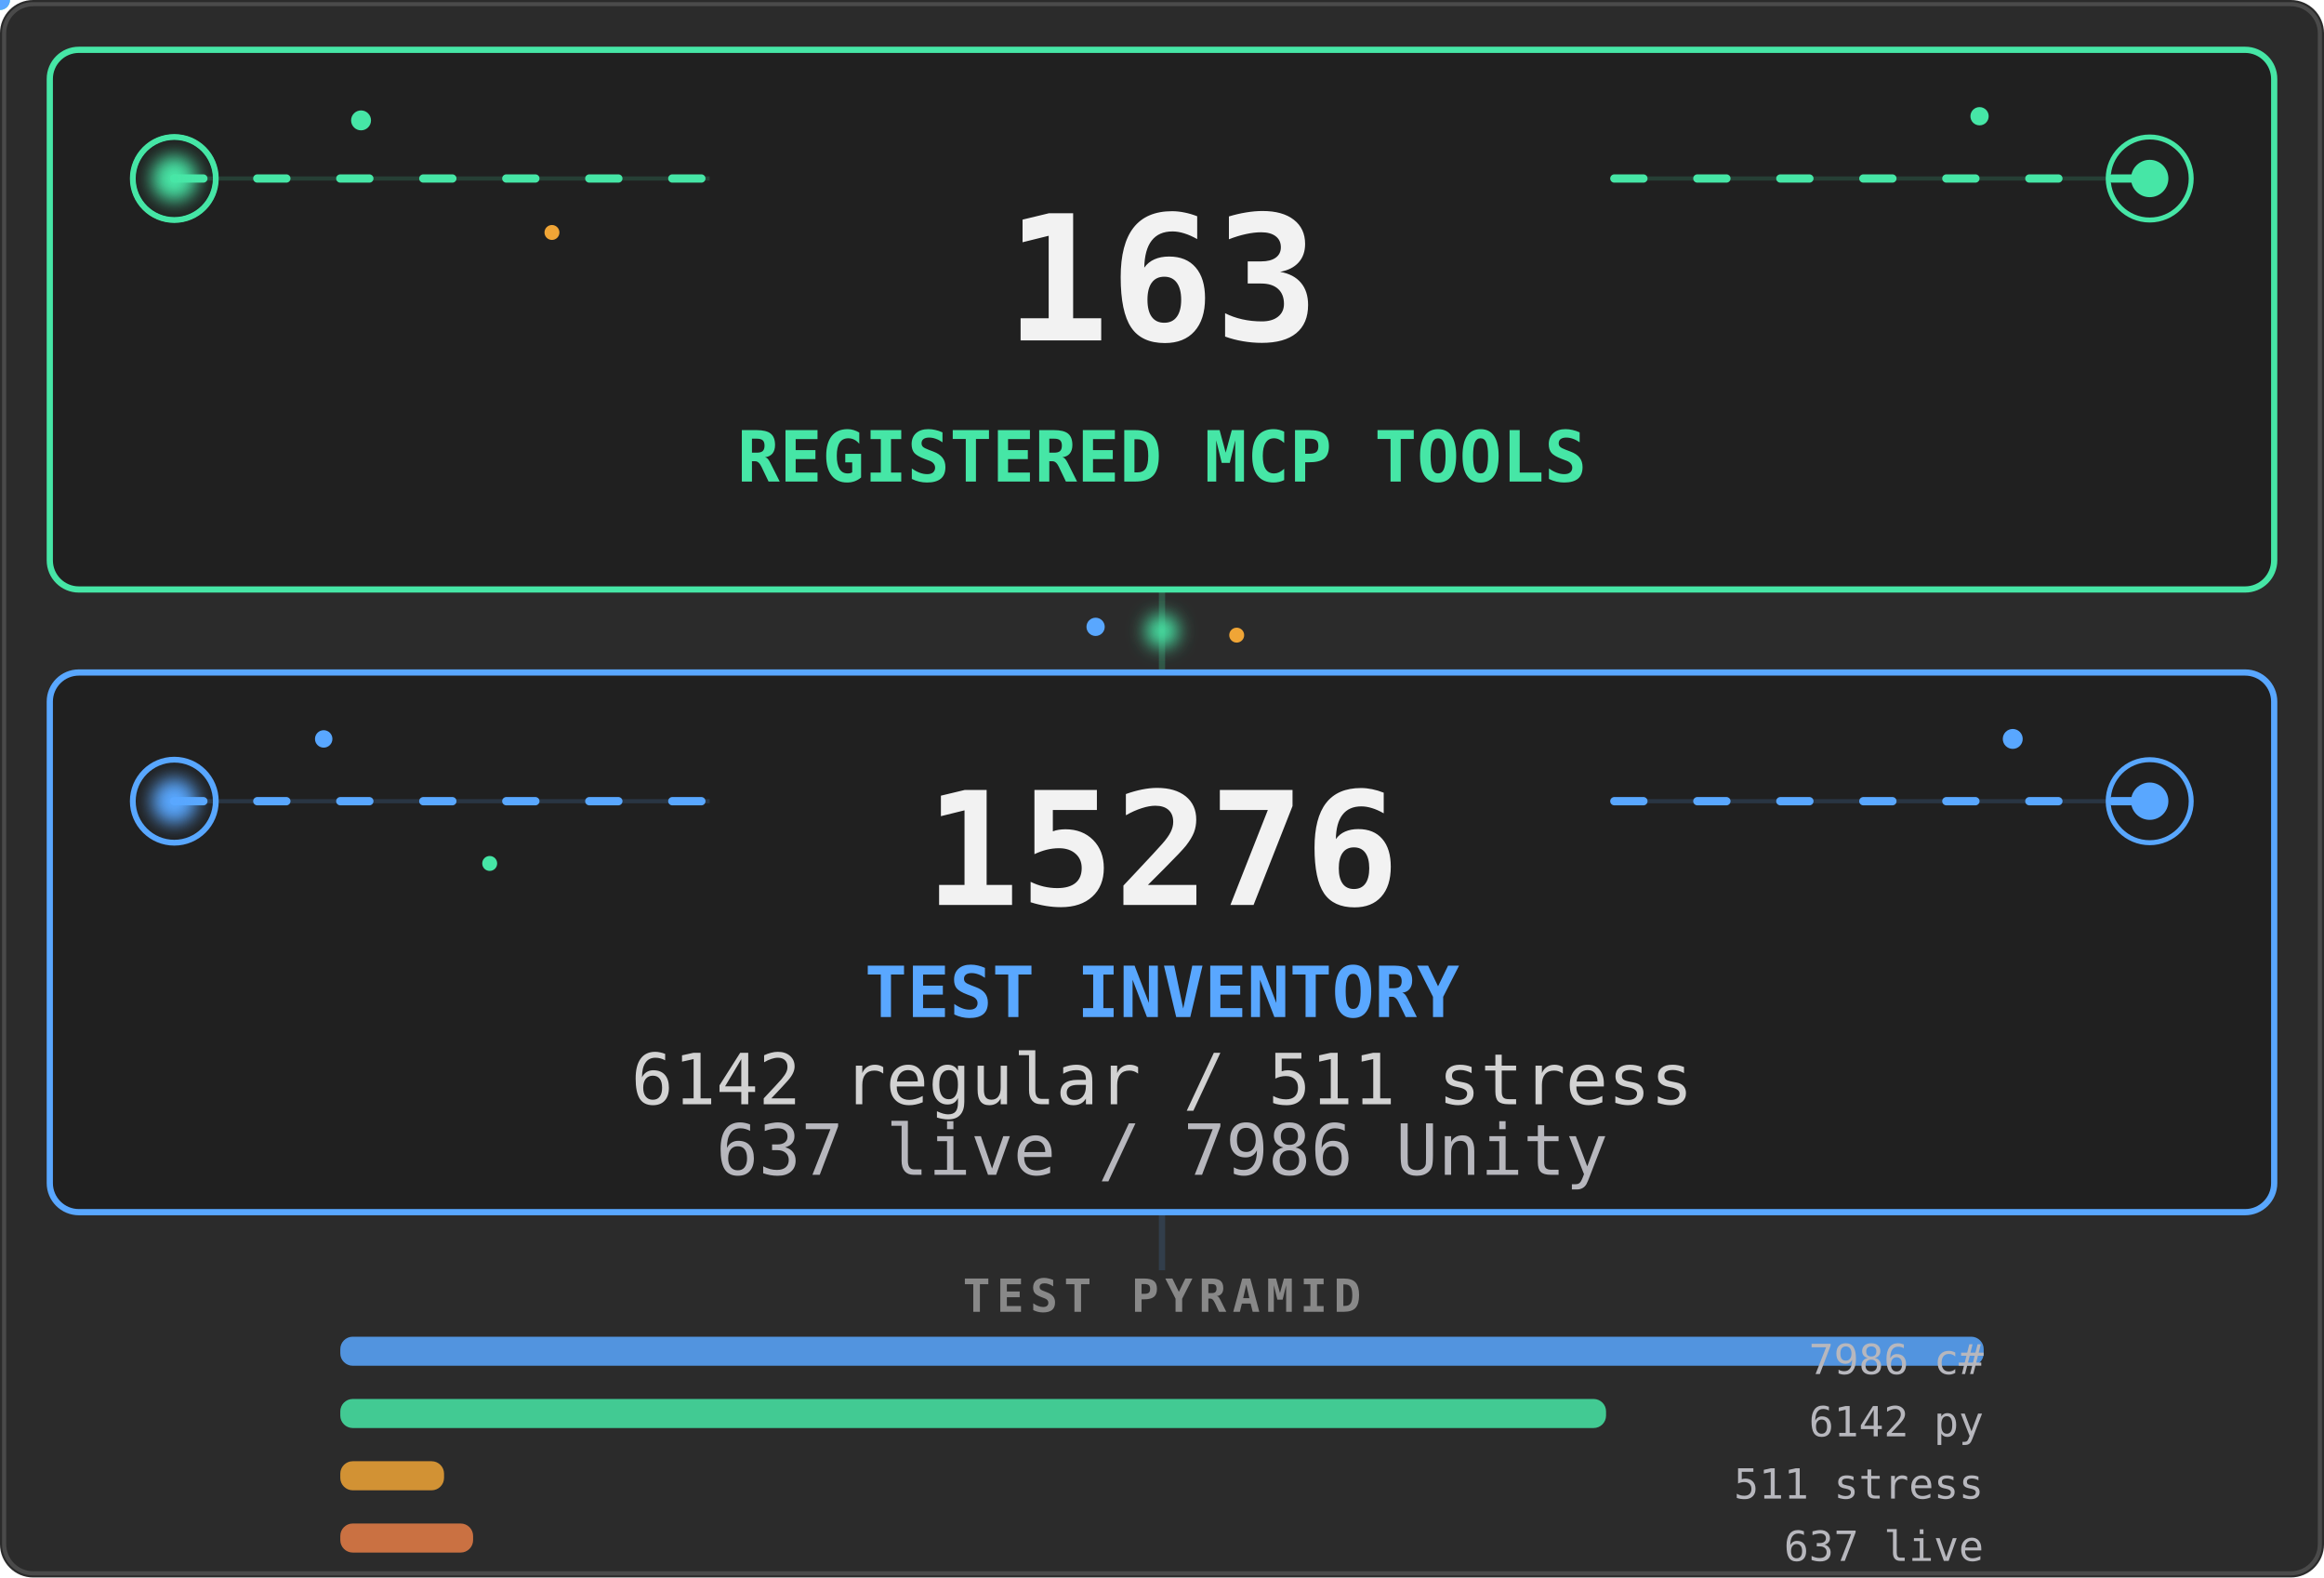
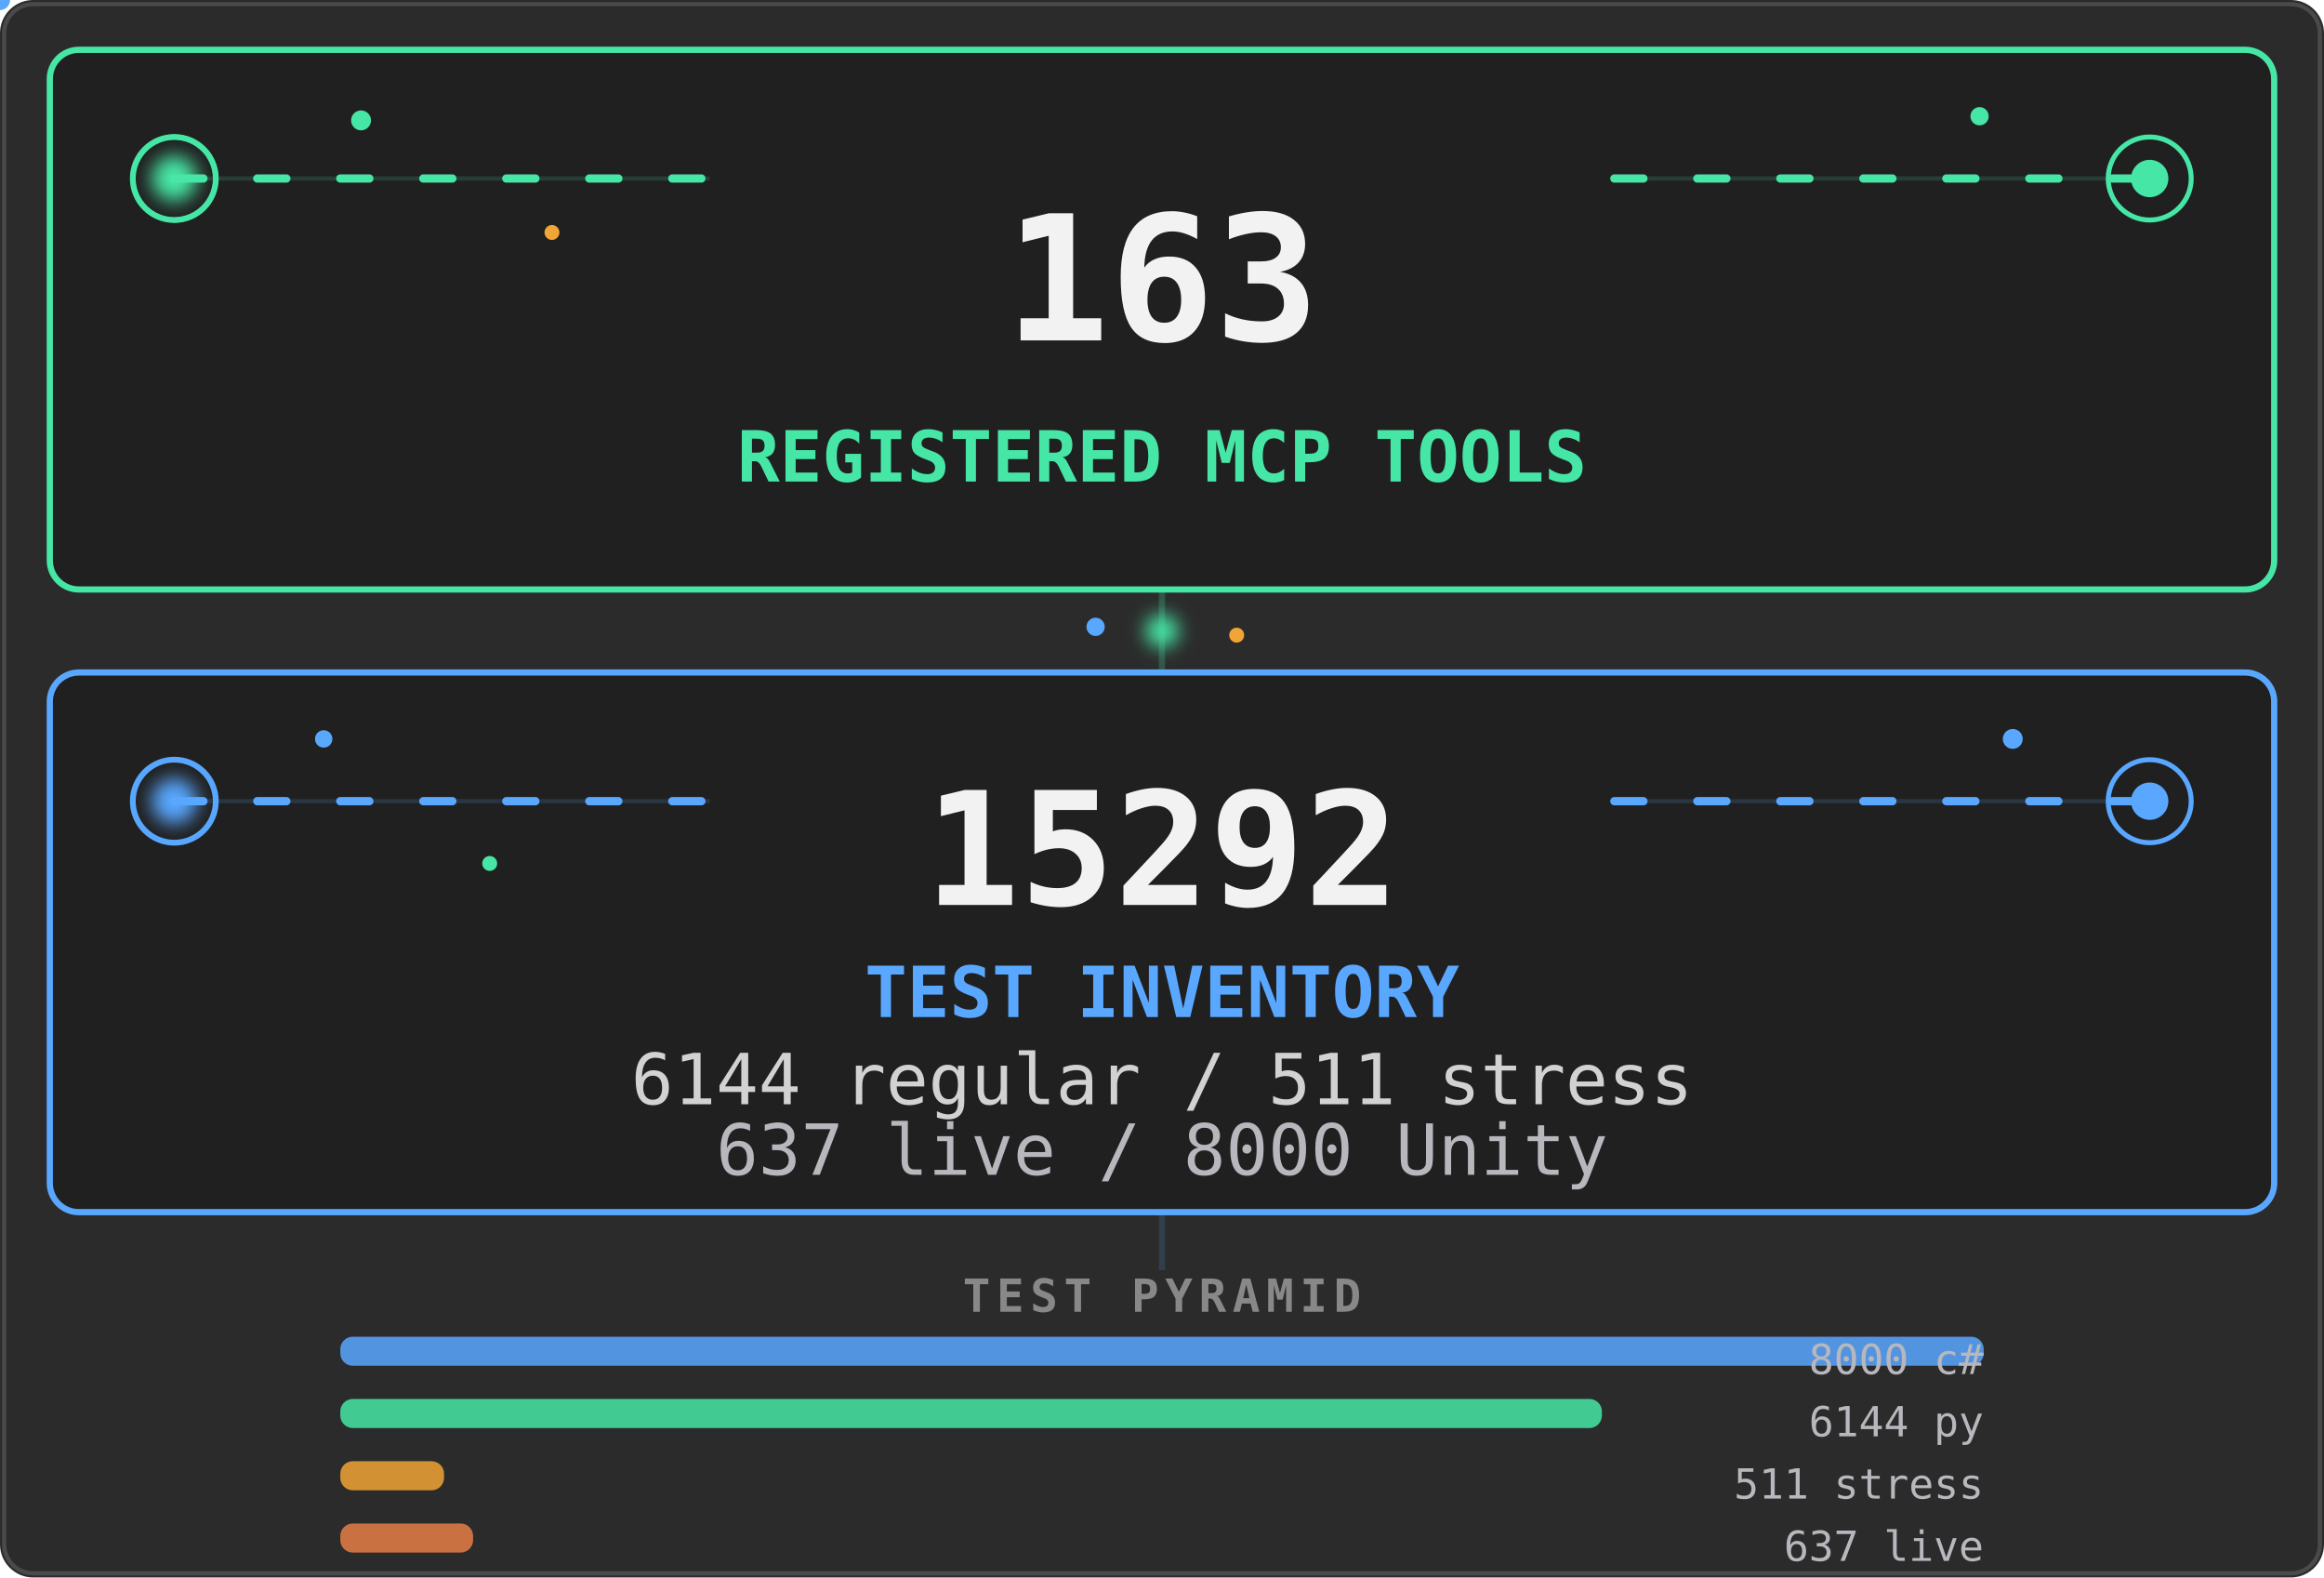
<svg xmlns="http://www.w3.org/2000/svg" viewBox="0 0 560 380" width="560" height="380" role="img" aria-labelledby="stats-title stats-desc">
  <defs>
    <filter id="stats-core-glow" x="-80%" y="-80%" width="260%" height="260%">
      <feGaussianBlur stdDeviation="2.2" />
    </filter>
    <clipPath id="stats-tools-clip">
      <rect x="12" y="12" width="536" height="130" rx="7" />
    </clipPath>
    <clipPath id="stats-tests-clip">
      <rect x="12" y="162" width="536" height="130" rx="7" />
    </clipPath>
    <linearGradient id="stats-tools-scan" x1="0" y1="0" x2="1" y2="0">
      <stop offset="0" stop-color="#46e6a6" stop-opacity="0" />
      <stop offset=".5" stop-color="#46e6a6" stop-opacity=".2" />
      <stop offset="1" stop-color="#46e6a6" stop-opacity="0" />
    </linearGradient>
    <linearGradient id="stats-tests-scan" x1="0" y1="0" x2="1" y2="0">
      <stop offset="0" stop-color="#59a7ff" stop-opacity="0" />
      <stop offset=".5" stop-color="#59a7ff" stop-opacity=".18" />
      <stop offset="1" stop-color="#59a7ff" stop-opacity="0" />
    </linearGradient>
  </defs>
  <style>
    .stats-card {
      fill: #202020;
      stroke-width: 1.5;
    }
    .stats-aura {
      transform-box: fill-box;
      transform-origin: center;
      animation: stats-aura-breathe 4.2s ease-in-out infinite;
    }
    .stats-aura-tests { animation-delay: -2.1s; }
    .stats-flow {
      fill: none;
      stroke-width: 2;
      stroke-linecap: round;
      stroke-dasharray: 7 13;
      animation: stats-flow 3.8s linear infinite;
    }
    .stats-flow-tests {
      animation-delay: -1.9s;
      animation-duration: 4.4s;
    }
    .stats-ring {
      fill: none;
      transform-box: fill-box;
      transform-origin: center;
      animation: stats-ring-life 3.2s ease-out infinite;
    }
    .stats-ring-mid { animation-delay: -1.05s; }
    .stats-ring-late { animation-delay: -2.1s; }
    .stats-ring-tests { animation-duration: 3.7s; }
    .stats-core {
      transform-box: fill-box;
      transform-origin: center;
      animation: stats-core-life 2.8s ease-in-out infinite;
    }
    .stats-core-tests {
      animation-delay: -1.4s;
      animation-duration: 3.2s;
    }
    .stats-scan {
      animation: stats-scan-yoyo 5.4s ease-in-out infinite alternate;
    }
    .stats-scan-tests {
      animation-delay: -2.7s;
      animation-duration: 6.2s;
    }
    .stats-spore {
      transform-box: fill-box;
      transform-origin: center;
      animation: stats-spore-drift 5.1s ease-in-out infinite alternate;
    }
    .stats-spore-b { animation-delay: -1.7s; animation-duration: 6.3s; }
    .stats-spore-c { animation-delay: -3.4s; animation-duration: 4.7s; }
    .stats-spore-phase-1 { animation-delay: -.6s; animation-duration: 5.5s; }
    .stats-spore-phase-2 { animation-delay: -1.3s; animation-duration: 4.8s; }
    .stats-spore-phase-3 { animation-delay: -2.2s; animation-duration: 6s; }
    .stats-spore-phase-4 { animation-delay: -3.1s; animation-duration: 5.2s; }
    .stats-spore-phase-5 { animation-delay: -4s; animation-duration: 6.6s; }
    .stats-spore-phase-6 { animation-delay: -4.8s; animation-duration: 5.8s; }
    .stats-bridge {
      transform-box: fill-box;
      transform-origin: center;
      animation: stats-bridge-life 3.6s ease-in-out infinite;
    }
    .motion-particle { pointer-events: none; }
    @keyframes stats-aura-breathe {
      0%, 100% { opacity: .07; transform: scale(.985); }
      50% { opacity: .2; transform: scale(1.015); }
    }
    @keyframes stats-flow {
      from { stroke-dashoffset: 0; }
      to { stroke-dashoffset: -40; }
    }
    @keyframes stats-ring-life {
      0% { opacity: .7; transform: scale(.45); }
      72%, 100% { opacity: 0; transform: scale(1.85); }
    }
    @keyframes stats-core-life {
      0%, 100% { opacity: .8; transform: scale(.86); }
      50% { opacity: 1; transform: scale(1.12); }
    }
    @keyframes stats-scan-yoyo {
      0% { opacity: 0; transform: translateX(-76px); }
      16%, 84% { opacity: .8; }
      100% { opacity: 0; transform: translateX(596px); }
    }
    @keyframes stats-spore-drift {
      0% { opacity: .2; transform: translate(-5px, 4px) scale(.72); }
      48% { opacity: .72; transform: translate(4px, -5px) scale(1.12); }
      100% { opacity: .3; transform: translate(9px, 3px) scale(.84); }
    }
    @keyframes stats-bridge-life {
      0%, 100% { opacity: .38; transform: scale(.82); }
      50% { opacity: 1; transform: scale(1.12); }
    }
    @media (prefers-reduced-motion: reduce) {
      .stats-aura, .stats-flow, .stats-ring, .stats-core,
      .stats-scan, .stats-spore, .stats-bridge {
        animation: none !important;
      }
      .stats-aura { opacity: .1; }
      .stats-flow { stroke-dasharray: none; opacity: .42; }
      .stats-ring { opacity: .18; }
      .stats-core { opacity: 1; }
      .stats-scan, .motion-particle { display: none; }
      .stats-spore { opacity: .3; }
      .stats-bridge { opacity: .75; }
    }
  </style>
  <rect width="560" height="380" rx="8" fill="#2b2b2b" />
  <rect x="1" y="1" width="558" height="378" rx="7" fill="none" stroke="#4a4a4a" />
  <path d="M280 142V162" stroke="#46e6a6" stroke-width="1.5" opacity=".22" />
  <circle class="stats-bridge" cx="280" cy="152" r="4" fill="#46e6a6" filter="url(#stats-core-glow)" />
  <circle class="stats-spore stats-spore-b stats-spore-phase-1" cx="264" cy="151" r="2.2" fill="#59a7ff" />
  <circle class="stats-spore stats-spore-c stats-spore-phase-2" cx="298" cy="153" r="1.8" fill="#f0a536" />
  <rect class="stats-aura" x="12" y="12" width="536" height="130" rx="7" fill="#46e6a6" />
  <rect class="stats-card" x="12" y="12" width="536" height="130" rx="7" stroke="#46e6a6" />
  <g clip-path="url(#stats-tools-clip)">
    <rect class="stats-scan" x="-70" y="12" width="74" height="130" fill="url(#stats-tools-scan)" />
  </g>
  <path d="M42 43H171M389 43H518" stroke="#46e6a6" opacity=".16" />
  <path class="stats-flow" d="M42 43H171M389 43H518" stroke="#46e6a6" />
  <g aria-hidden="true">
    <circle class="stats-ring" cx="42" cy="43" r="10" stroke="#46e6a6" stroke-width="1.4" />
    <circle class="stats-ring stats-ring-mid" cx="42" cy="43" r="10" stroke="#46e6a6" stroke-width="1.2" />
    <circle class="stats-ring stats-ring-late" cx="518" cy="43" r="10" stroke="#46e6a6" stroke-width="1.2" />
    <circle class="stats-core" cx="42" cy="43" r="5.5" fill="#46e6a6" filter="url(#stats-core-glow)" />
    <circle class="stats-core" cx="518" cy="43" r="4.5" fill="#46e6a6" />
    <circle class="stats-spore" cx="87" cy="29" r="2.4" fill="#46e6a6" />
    <circle class="stats-spore stats-spore-b stats-spore-phase-3" cx="133" cy="56" r="1.8" fill="#f0a536" />
    <circle class="stats-spore stats-spore-c stats-spore-phase-4" cx="477" cy="28" r="2.2" fill="#46e6a6" />
    <g class="motion-particle">
      <circle r="2.4" fill="#46e6a6">
        <animateMotion dur="4.8s" begin="-1.3s" repeatCount="indefinite" path="M42 43H171" />
        <animate attributeName="opacity" values="0;.9;.9;0" dur="4.8s" begin="-1.3s" repeatCount="indefinite" />
      </circle>
    </g>
    <g class="motion-particle">
      <circle r="2" fill="#46e6a6">
        <animateMotion dur="5.6s" begin="-4.1s" repeatCount="indefinite" path="M389 43H518" />
        <animate attributeName="opacity" values="0;.75;.75;0" dur="5.6s" begin="-4.1s" repeatCount="indefinite" />
      </circle>
    </g>
  </g>
  <g font-family="ui-monospace, SFMono-Regular, Menlo, Consolas, monospace">
    <text x="280" y="82" text-anchor="middle" fill="#f2f2f2" font-size="42" data-biome-marker="TOOLS" font-weight="700" data-mobile-critical="true">163</text>
    <text x="280" y="116" text-anchor="middle" fill="#46e6a6" font-size="17" font-weight="700" data-mobile-critical="true">REGISTERED MCP TOOLS</text>
  </g>
  <rect class="stats-aura stats-aura-tests" x="12" y="162" width="536" height="130" rx="7" fill="#59a7ff" />
  <rect class="stats-card stats-card-tests" x="12" y="162" width="536" height="130" rx="7" stroke="#59a7ff" />
  <g clip-path="url(#stats-tests-clip)">
    <rect class="stats-scan stats-scan-tests" x="-70" y="162" width="74" height="130" fill="url(#stats-tests-scan)" />
  </g>
  <path d="M42 193H171M389 193H518" stroke="#59a7ff" opacity=".16" />
  <path class="stats-flow stats-flow-tests" d="M42 193H171M389 193H518" stroke="#59a7ff" />
  <g aria-hidden="true">
    <circle class="stats-ring stats-ring-tests" cx="42" cy="193" r="10" stroke="#59a7ff" stroke-width="1.4" />
    <circle class="stats-ring stats-ring-mid stats-ring-tests" cx="518" cy="193" r="10" stroke="#59a7ff" stroke-width="1.2" />
    <circle class="stats-core stats-core-tests" cx="42" cy="193" r="5.5" fill="#59a7ff" filter="url(#stats-core-glow)" />
    <circle class="stats-core stats-core-tests" cx="518" cy="193" r="4.5" fill="#59a7ff" />
    <circle class="stats-spore stats-spore-c stats-spore-phase-5" cx="78" cy="178" r="2.1" fill="#59a7ff" />
    <circle class="stats-spore stats-spore-phase-6" cx="118" cy="208" r="1.8" fill="#46e6a6" />
    <circle class="stats-spore stats-spore-b stats-spore-phase-2" cx="485" cy="178" r="2.4" fill="#59a7ff" />
    <g class="motion-particle">
      <circle r="2.4" fill="#59a7ff">
        <animateMotion dur="5.2s" begin="-3.7s" repeatCount="indefinite" path="M42 193H171" />
        <animate attributeName="opacity" values="0;.9;.9;0" dur="5.2s" begin="-3.7s" repeatCount="indefinite" />
      </circle>
    </g>
    <g class="motion-particle">
      <circle r="2" fill="#59a7ff">
        <animateMotion dur="4.6s" begin="-.8s" repeatCount="indefinite" path="M389 193H518" />
        <animate attributeName="opacity" values="0;.75;.75;0" dur="4.6s" begin="-.8s" repeatCount="indefinite" />
      </circle>
    </g>
  </g>
  <g font-family="ui-monospace, SFMono-Regular, Menlo, Consolas, monospace">
-     <text x="280" y="218" text-anchor="middle" fill="#f2f2f2" font-size="38" data-biome-marker="TESTS" font-weight="700" data-mobile-critical="true">15276</text>
+     <text x="280" y="218" text-anchor="middle" fill="#f2f2f2" font-size="38" data-biome-marker="TESTS" font-weight="700" data-mobile-critical="true">15292</text>
    <text x="280" y="245" text-anchor="middle" fill="#59a7ff" font-size="17" font-weight="700" data-mobile-critical="true">TEST INVENTORY</text>
-     <text x="280" y="266" text-anchor="middle" fill="#d2d2d2" font-size="17" data-biome-marker="BREAKDOWN_PRIMARY" data-mobile-critical="true">6142 regular / 511 stress</text>
-     <text x="280" y="283" text-anchor="middle" fill="#b7b7bd" font-size="17" data-biome-marker="BREAKDOWN_SECONDARY" data-mobile-critical="true">637 live / 7986 Unity</text>
+     <text x="280" y="266" text-anchor="middle" fill="#d2d2d2" font-size="17" data-biome-marker="BREAKDOWN_PRIMARY" data-mobile-critical="true">6144 regular / 511 stress</text>
+     <text x="280" y="283" text-anchor="middle" fill="#b7b7bd" font-size="17" data-biome-marker="BREAKDOWN_SECONDARY" data-mobile-critical="true">637 live / 8000 Unity</text>
  </g>
  <path d="M280 292V306" stroke="#59a7ff" stroke-width="1.5" opacity=".15" />
  <g font-family="ui-monospace, SFMono-Regular, Menlo, Consolas, monospace">
    <text x="280" y="316" text-anchor="middle" fill="#888" font-size="11" font-weight="600" letter-spacing="1.5">TEST PYRAMID</text>
    <rect data-biome-bar="CS" x="82" y="322" height="7" width="396" rx="3" fill="#59a7ff" opacity=".85" />
-     <text data-biome-bar-label="CS" x="478" y="331" text-anchor="end" fill="#b7b7bd" font-size="10">7986 c#</text>
-     <rect data-biome-bar="PY" x="82" y="337" height="7" width="305" rx="3" fill="#46e6a6" opacity=".85" />
-     <text data-biome-bar-label="PY" x="478" y="346" text-anchor="end" fill="#b7b7bd" font-size="10">6142 py</text>
+     <text data-biome-bar-label="CS" x="478" y="331" text-anchor="end" fill="#b7b7bd" font-size="10">8000 c#</text>
+     <rect data-biome-bar="PY" x="82" y="337" height="7" width="304" rx="3" fill="#46e6a6" opacity=".85" />
+     <text data-biome-bar-label="PY" x="478" y="346" text-anchor="end" fill="#b7b7bd" font-size="10">6144 py</text>
    <rect data-biome-bar="STRESS" x="82" y="352" height="7" width="25" rx="3" fill="#f0a536" opacity=".85" />
    <text data-biome-bar-label="STRESS" x="478" y="361" text-anchor="end" fill="#b7b7bd" font-size="10">511 stress</text>
    <rect data-biome-bar="LIVE" x="82" y="367" height="7" width="32" rx="3" fill="#e67e46" opacity=".85" />
    <text data-biome-bar-label="LIVE" x="478" y="376" text-anchor="end" fill="#b7b7bd" font-size="10">637 live</text>
  </g>
</svg>
